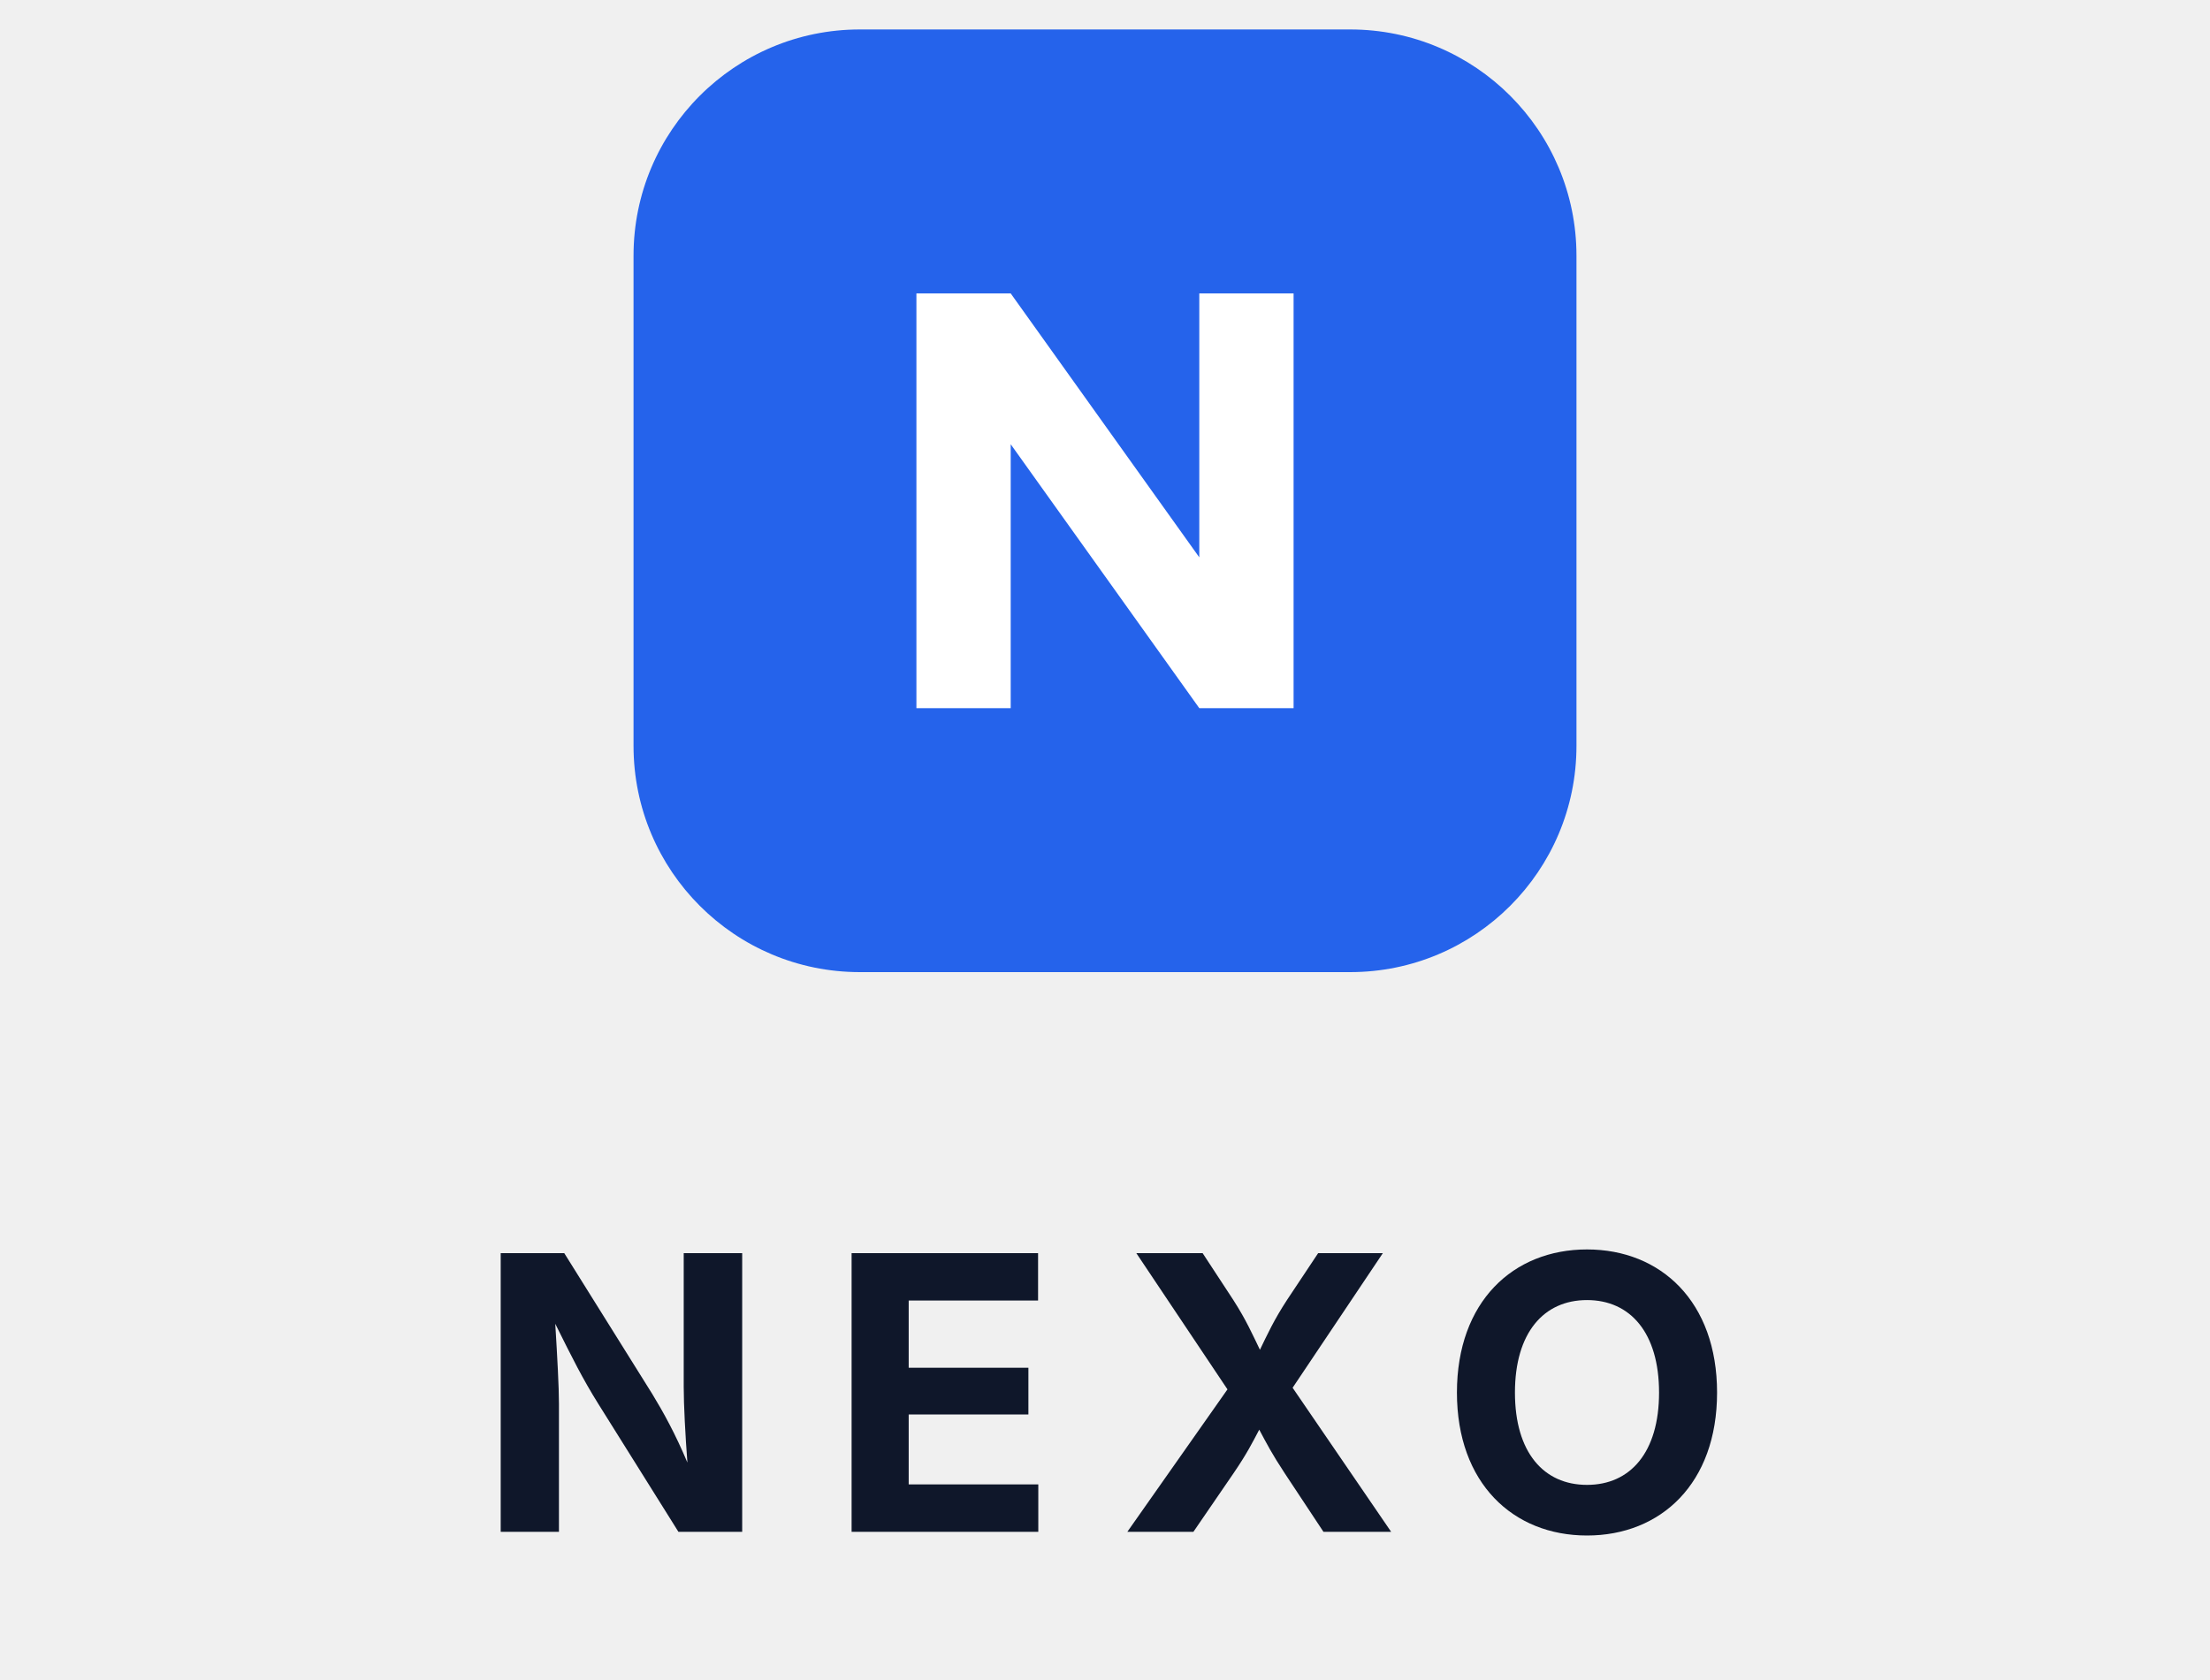
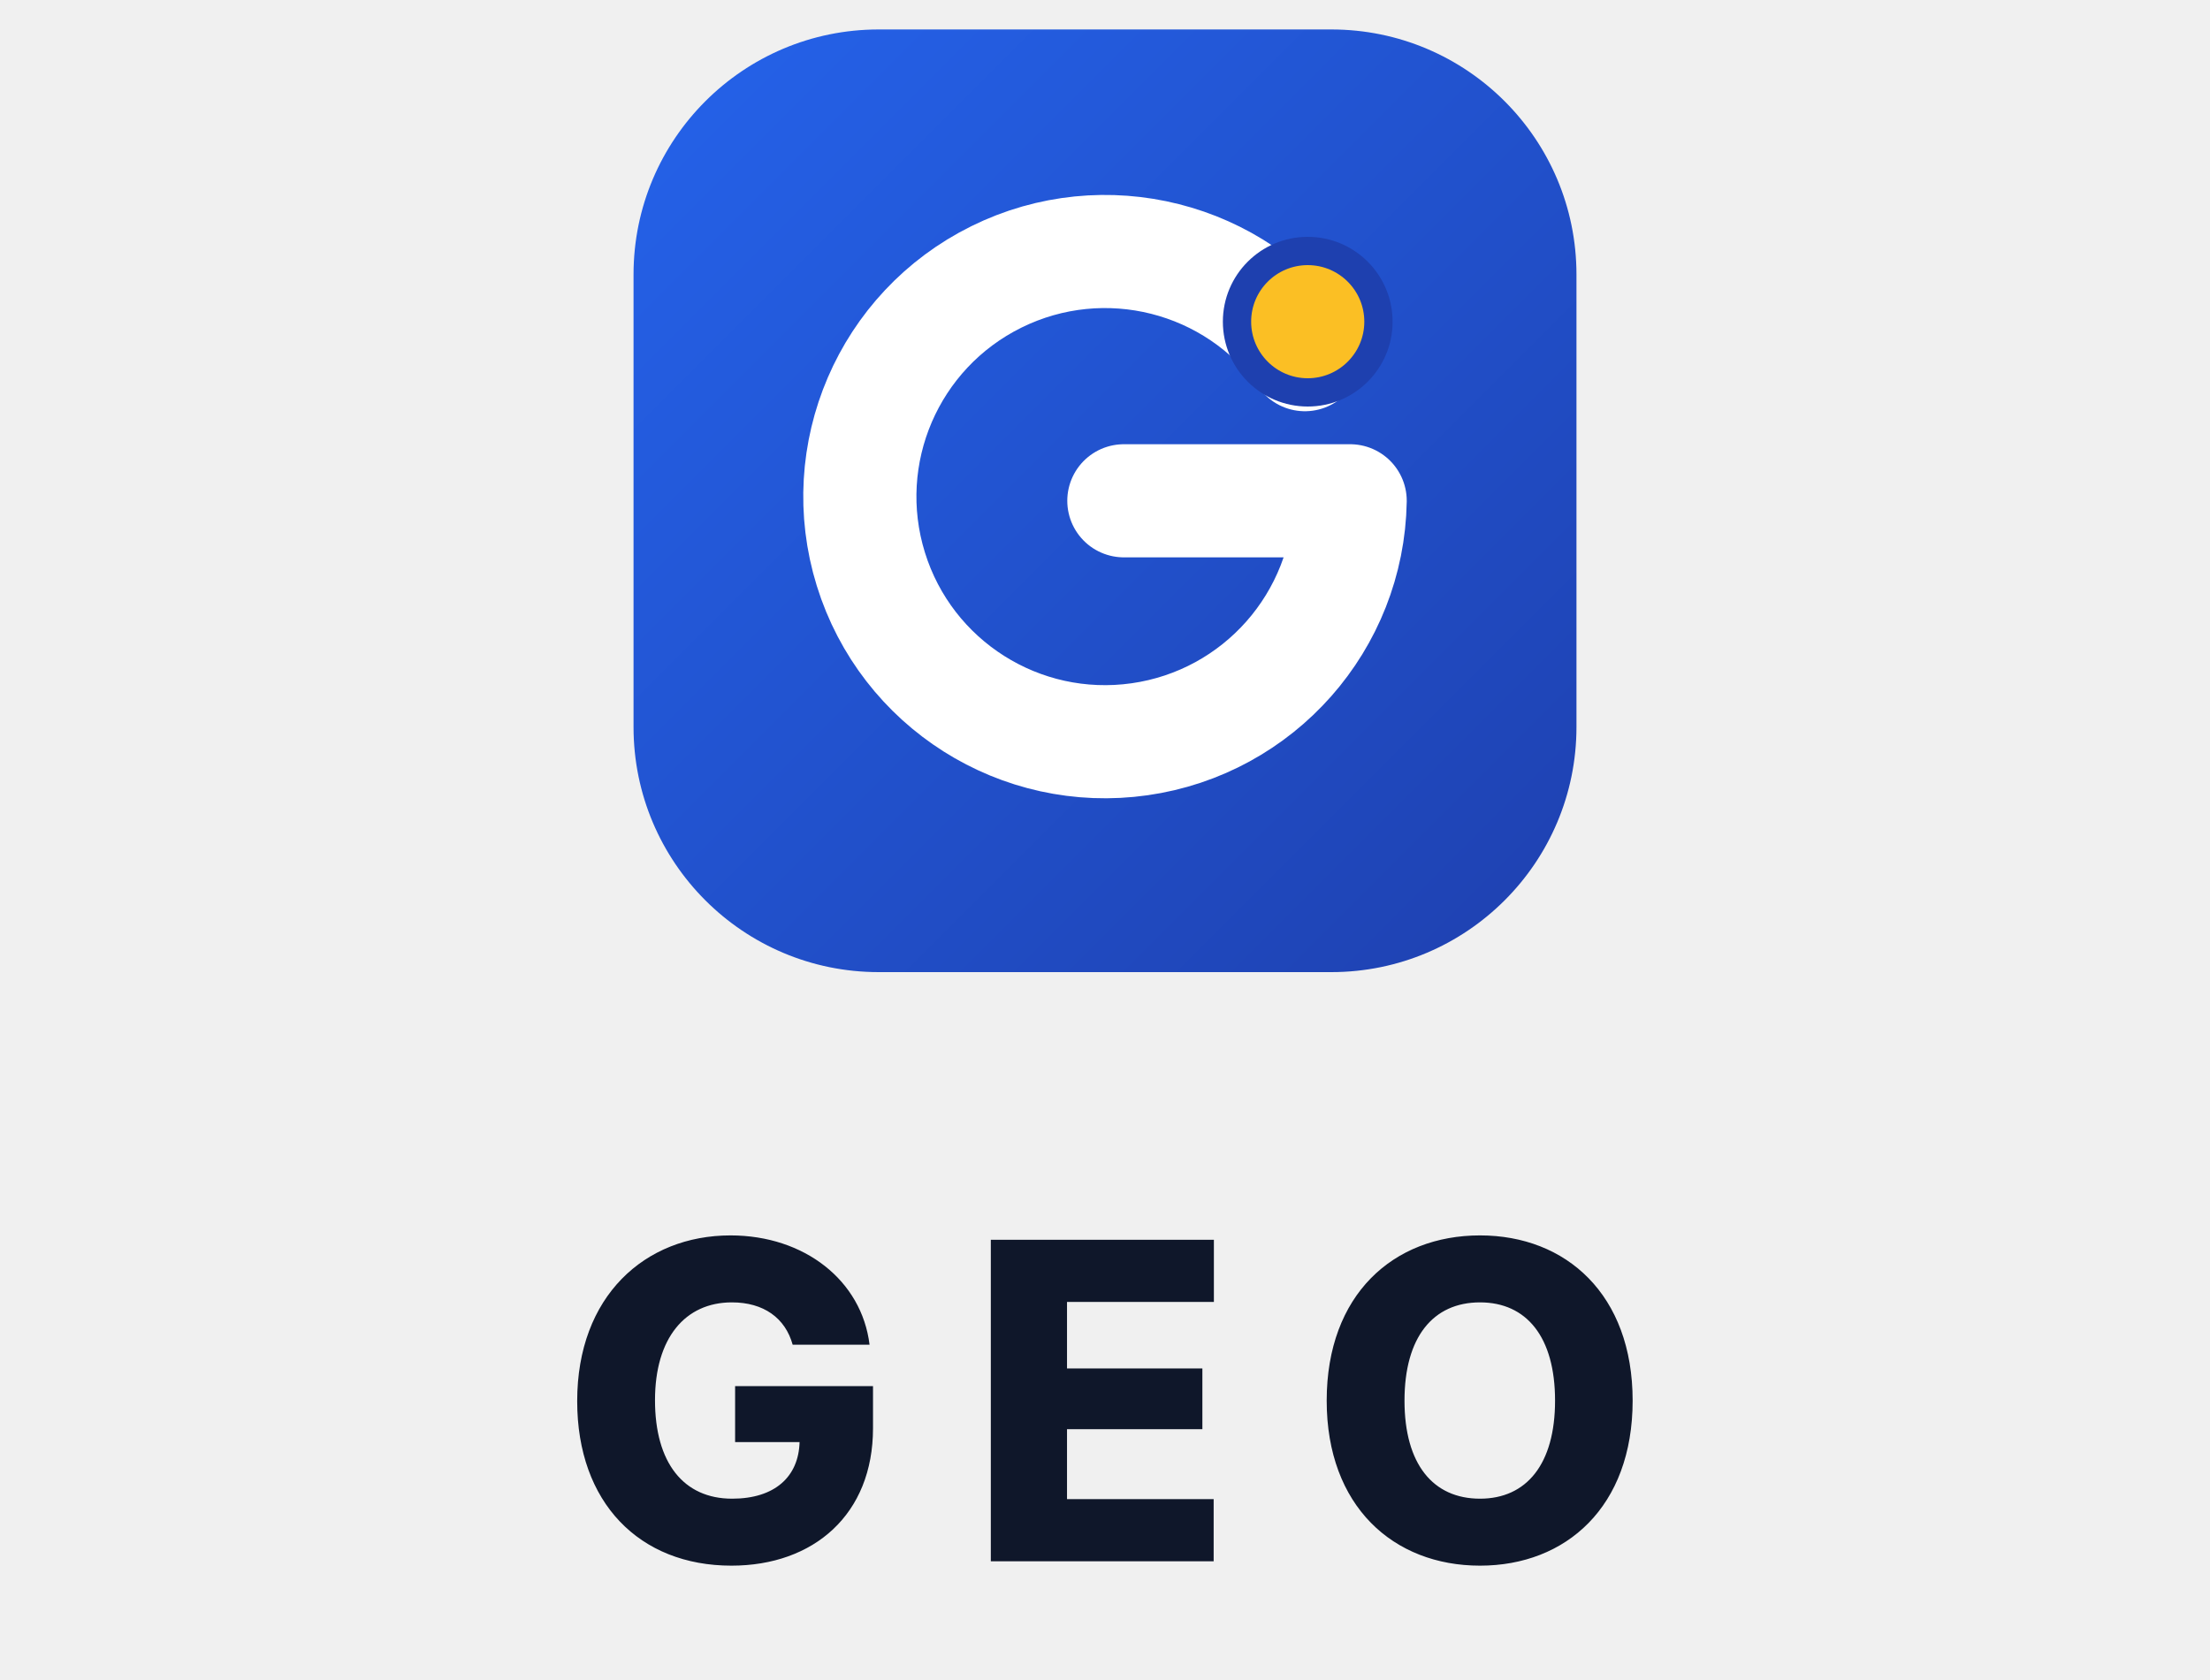
<svg xmlns="http://www.w3.org/2000/svg" width="150" height="114" viewBox="0 0 150 114" fill="none">
  <g transform="translate(43 2) scale(0.64)">
-     <rect width="100" height="100" rx="24" fill="#2563EB" />
-     <path d="M30 72V28h10l20 28V28h10v44H60L40 44v28z" fill="#FFFFFF" />
+     <defs>
+       <linearGradient id="gg" x1="0" y1="0" x2="1" y2="1">
+         <stop offset="0" stop-color="#2563EB" />
+         <stop offset="1" stop-color="#1E40AF" />
+       </linearGradient>
+     </defs>
+     <rect width="100" height="100" rx="26" fill="url(#gg)" />
+     <path d="M71.2 34.5A26 26 0 1 0 76 50H52" stroke="#FFFFFF" stroke-width="12" stroke-linecap="round" stroke-linejoin="round" />
+     <circle cx="71.5" cy="31" r="7.5" fill="#FBBF24" stroke="#1E40AF" stroke-width="3" />
  </g>
-   <text x="75" y="104" text-anchor="middle" fill="#0F172A" font-family="Inter, 'Segoe UI', Arial, sans-serif" font-size="26" font-weight="700" letter-spacing="4">NEXO</text>
+   <text x="75" y="106" text-anchor="middle" fill="#0F172A" font-family="Inter, 'Segoe UI', Arial, sans-serif" font-size="30" font-weight="800" letter-spacing="5">GEO</text>
</svg>
